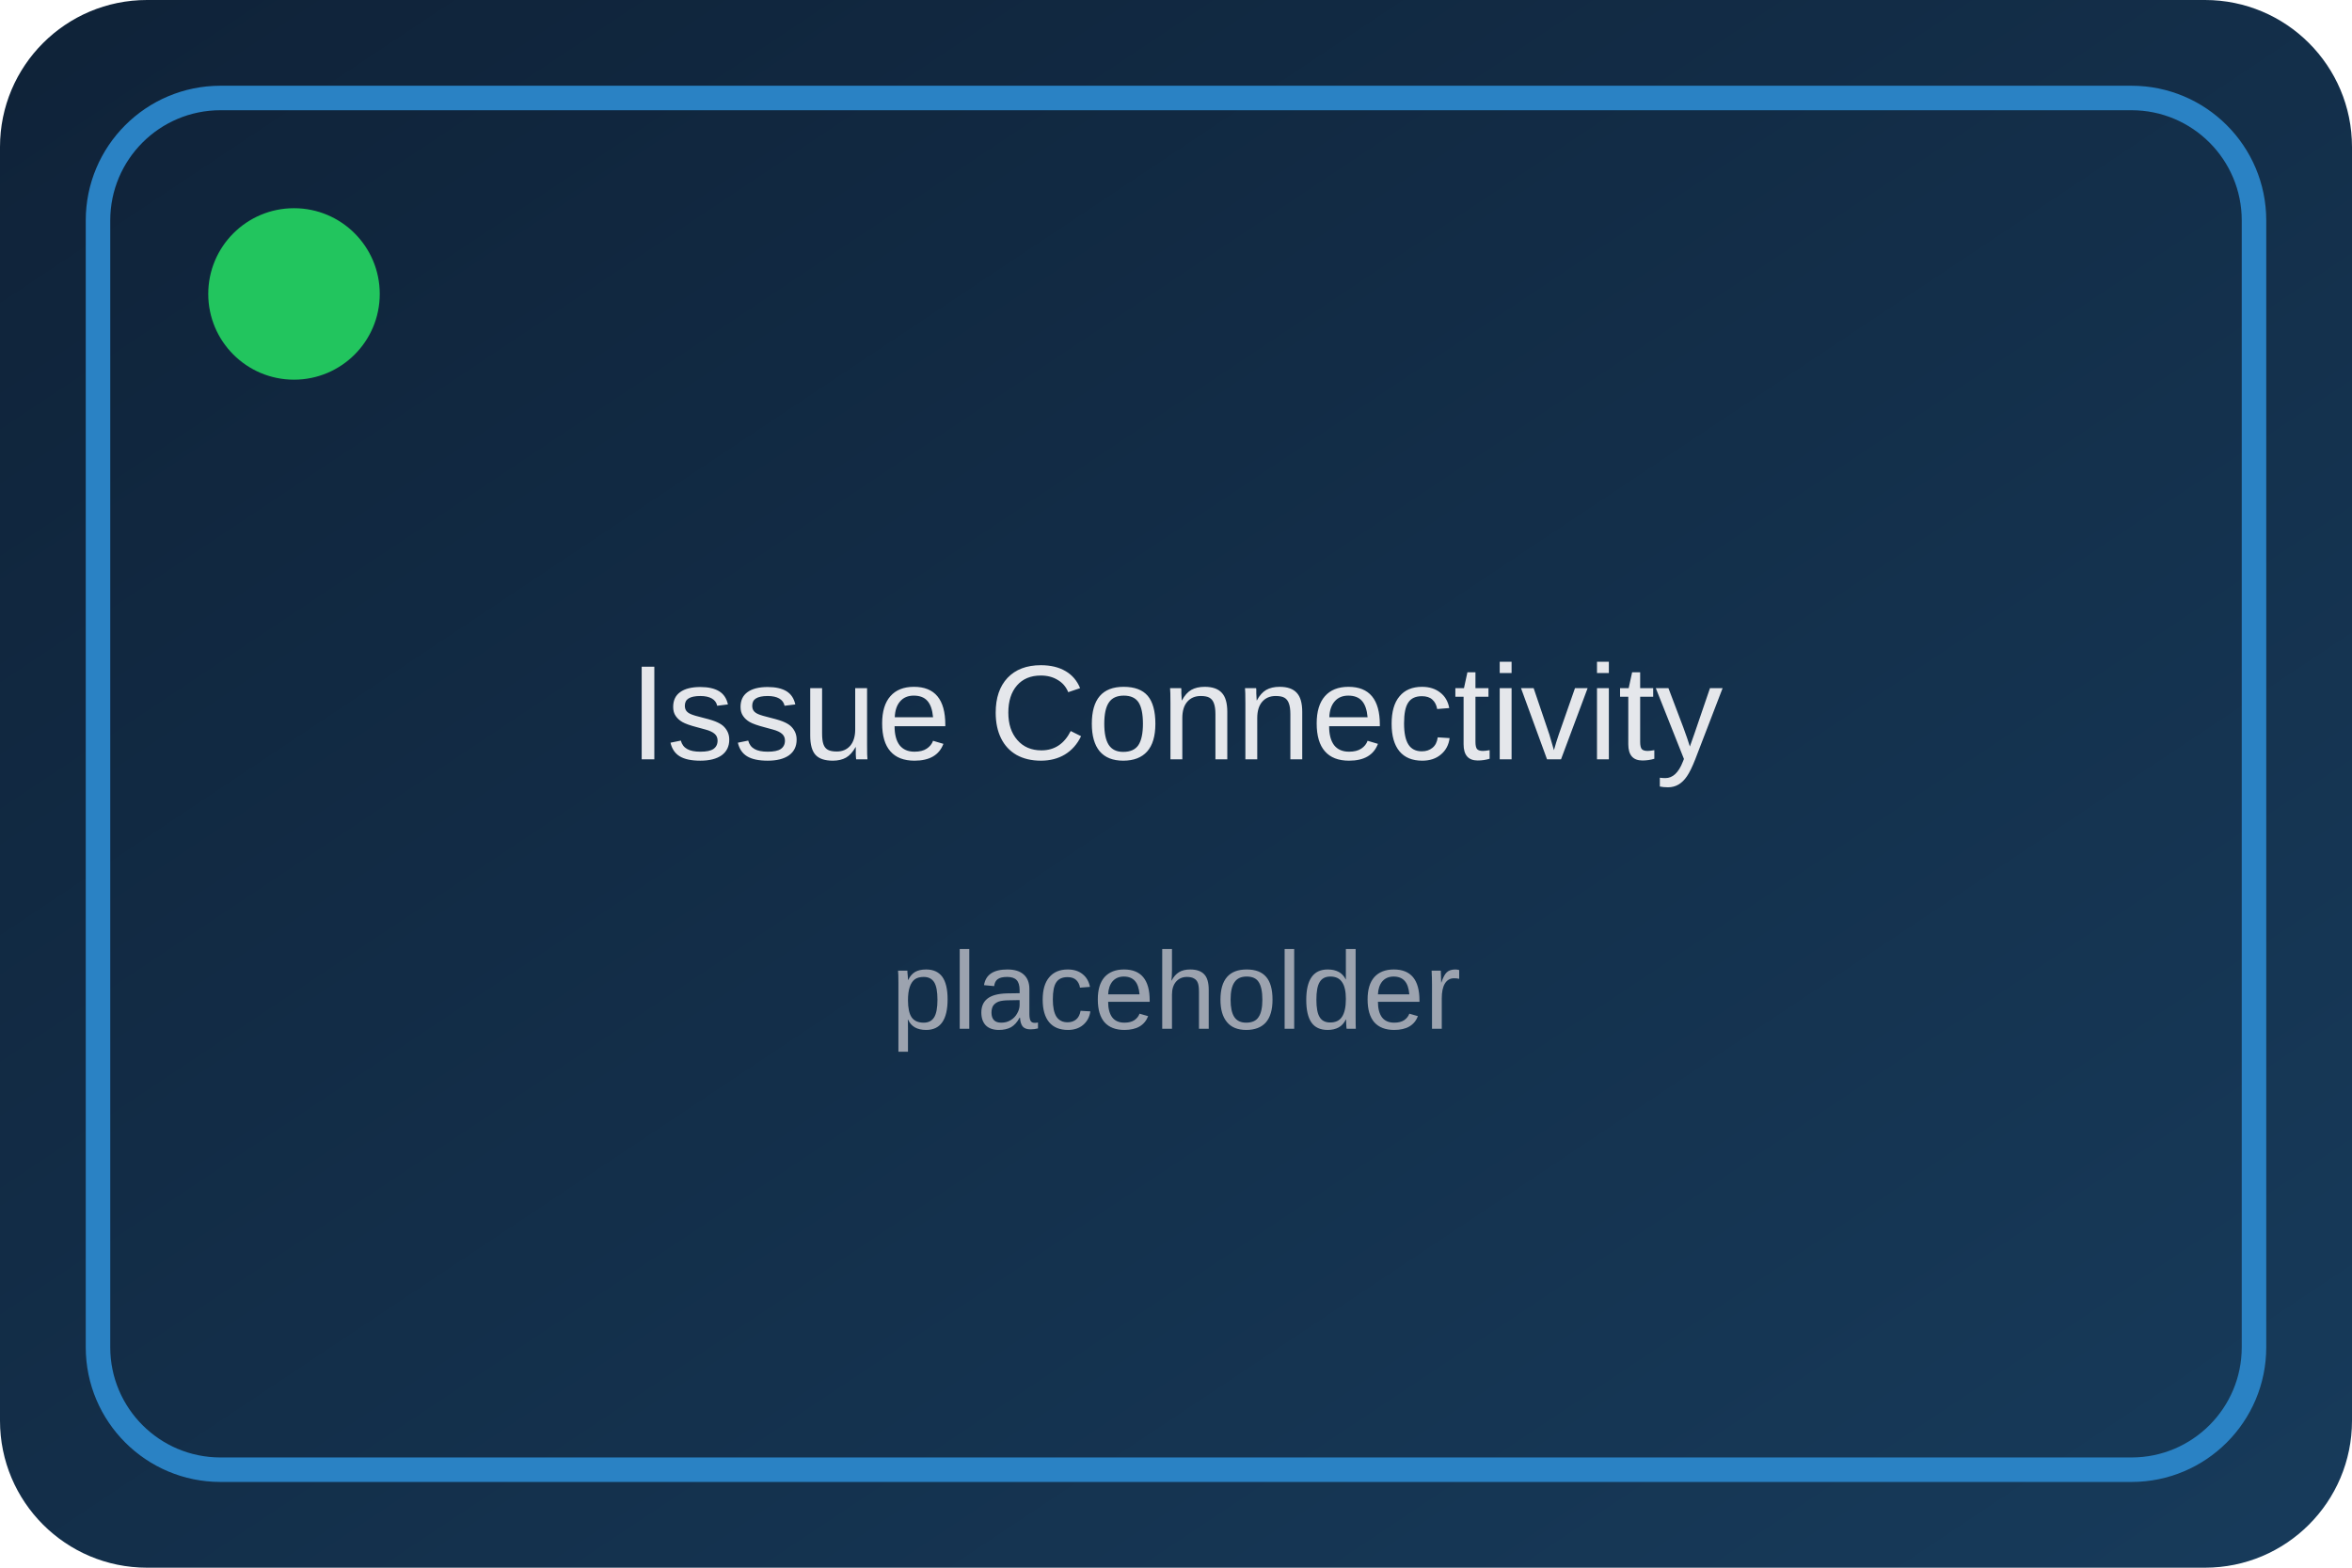
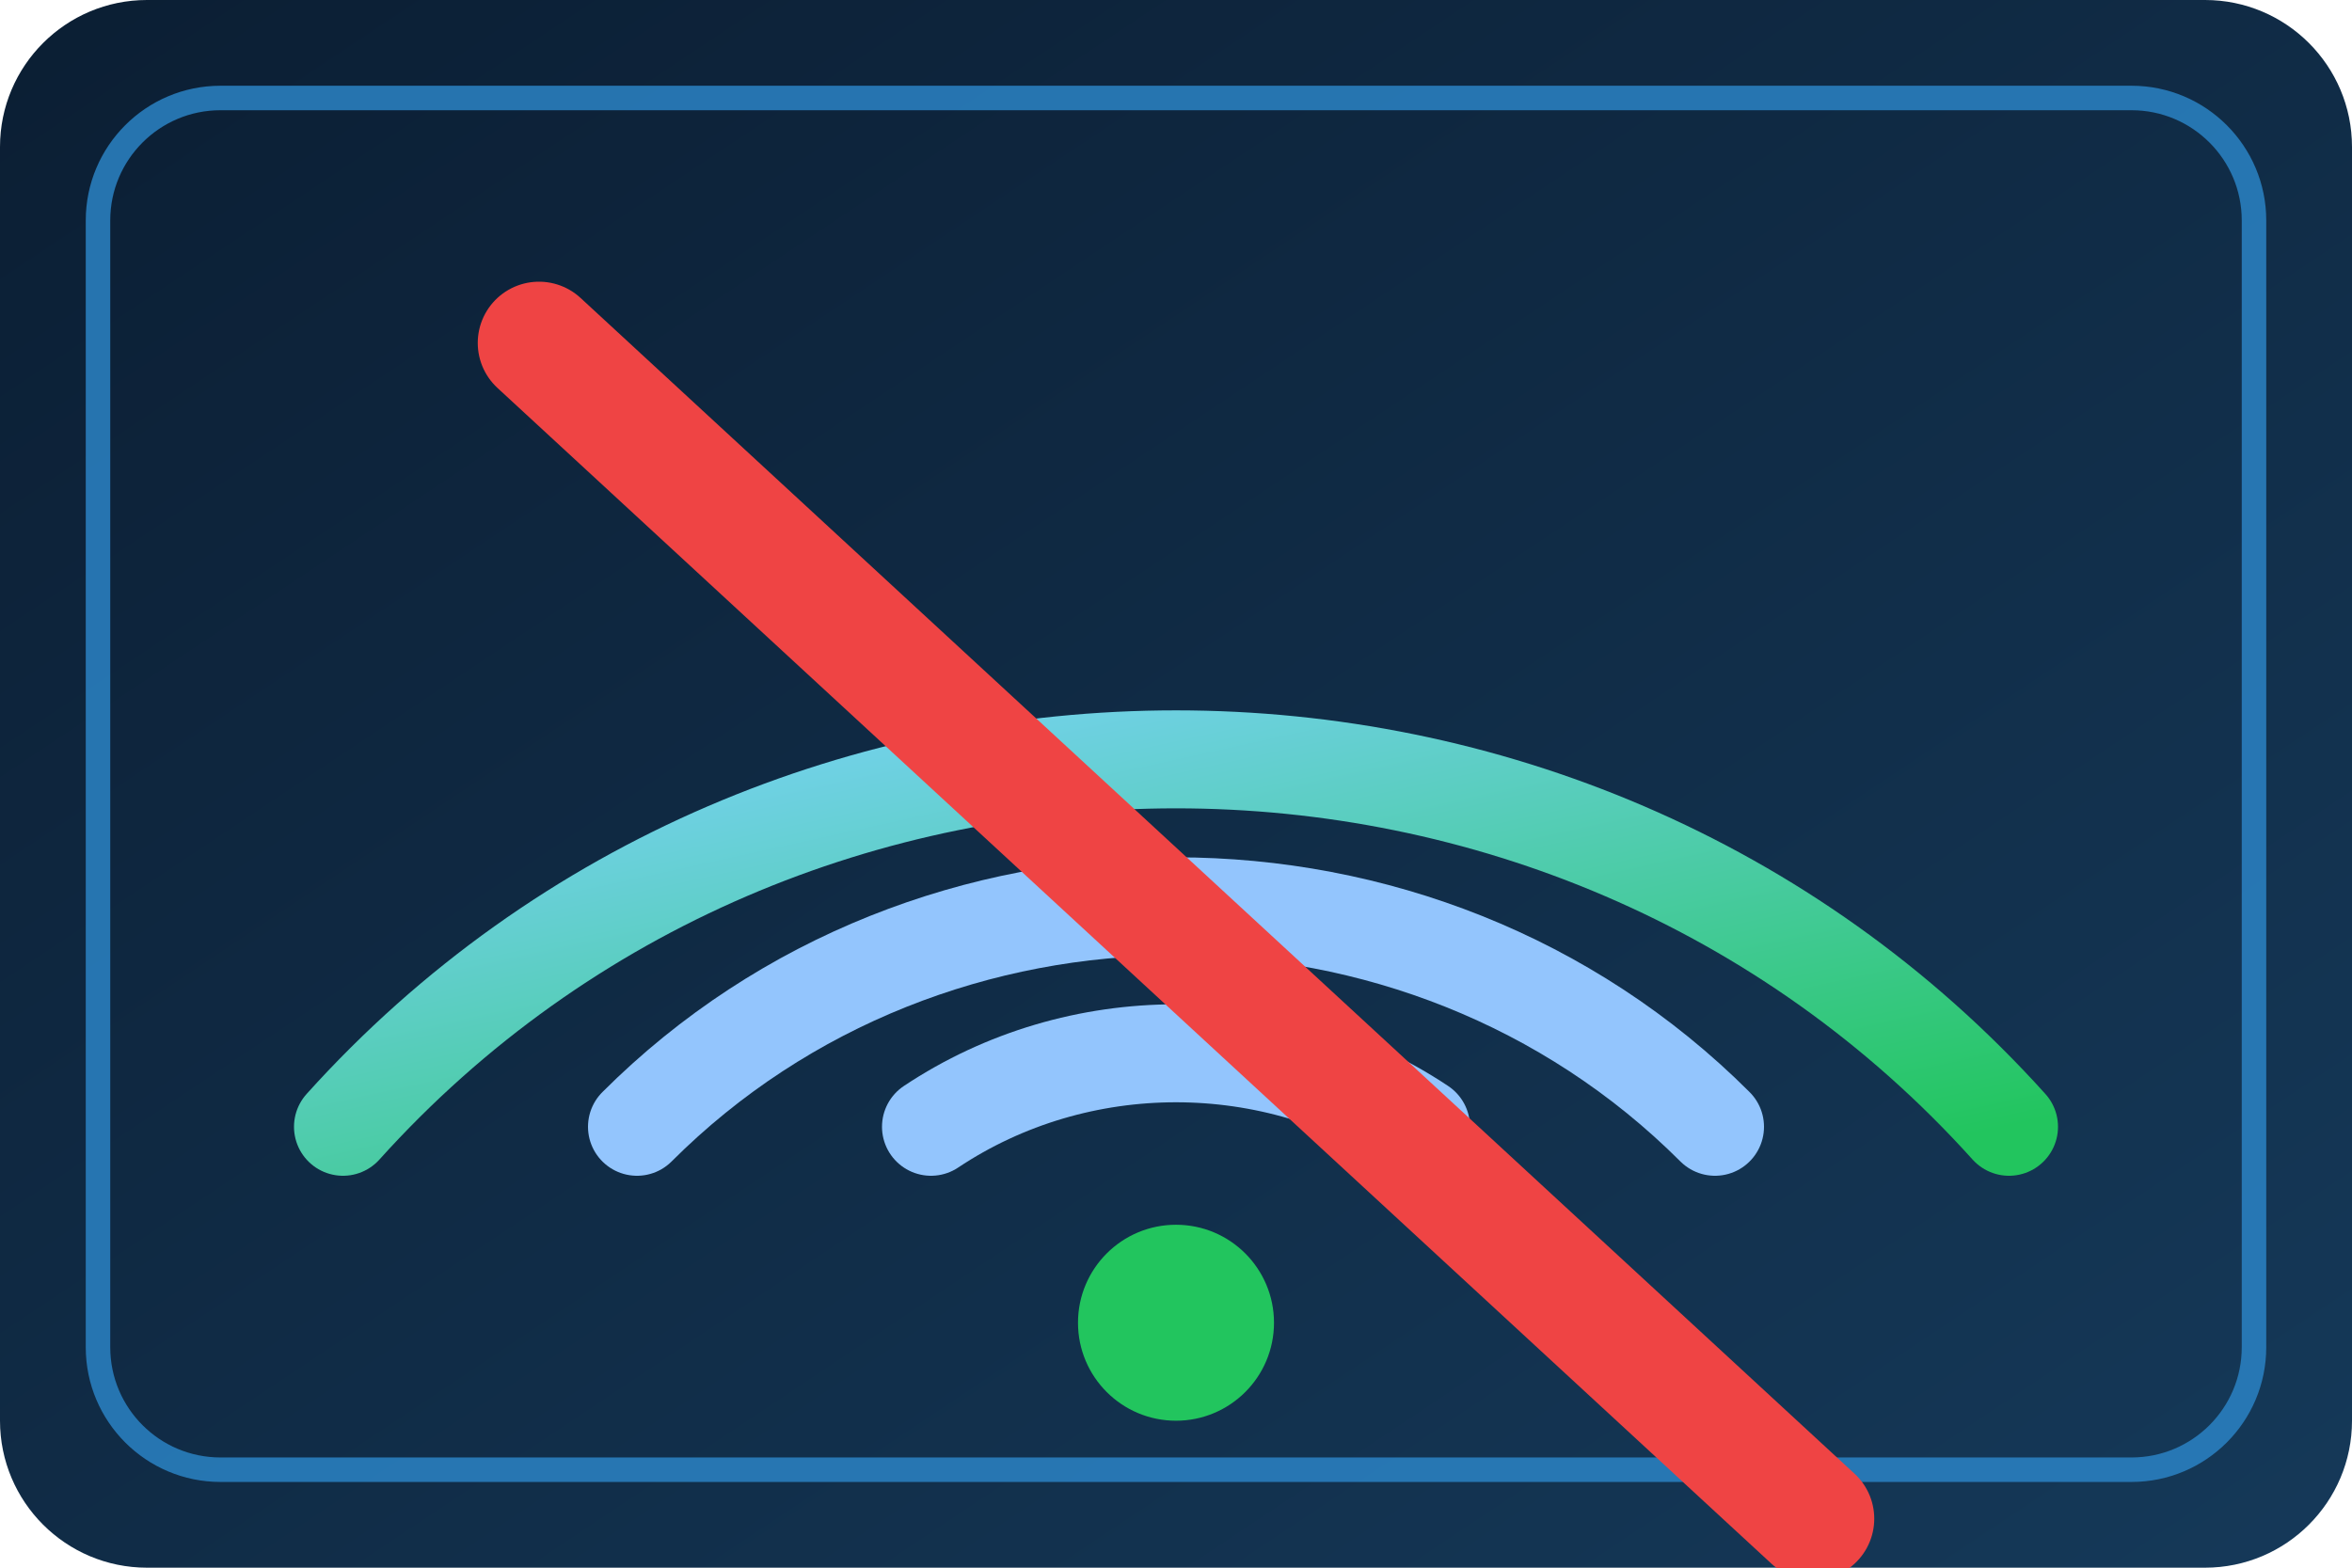
- <svg xmlns="http://www.w3.org/2000/svg" width="192" height="128" viewBox="0 0 192 128" role="img" aria-label="Issue Connectivity placeholder">
+ <svg xmlns="http://www.w3.org/2000/svg" width="192" height="128" viewBox="0 0 192 128" role="img" aria-label="Connectivity issue icon">
  <defs>
-     <linearGradient id="g" x1="0" y1="0" x2="1" y2="1">
-       <stop offset="0%" stop-color="#0f2238" />
-       <stop offset="100%" stop-color="#173b5b" />
+     <linearGradient id="bg" x1="0" y1="0" x2="1" y2="1">
+       <stop offset="0%" stop-color="#0b1e33" />
+       <stop offset="100%" stop-color="#153959" />
+     </linearGradient>
+     <linearGradient id="accent" x1="0" y1="0" x2="1" y2="1">
+       <stop offset="0%" stop-color="#7dd3fc" />
+       <stop offset="100%" stop-color="#22c55e" />
    </linearGradient>
  </defs>
-   <rect width="192" height="128" rx="12" fill="url(#g)" />
-   <rect x="8" y="8" width="176" height="112" rx="10" fill="none" stroke="#2a82c4" stroke-width="2" />
-   <circle cx="24" cy="24" r="7" fill="#22c55e" />
-   <text x="96" y="62" fill="#e5e7eb" font-size="11" text-anchor="middle" font-family="Segoe UI, Arial, sans-serif">Issue Connectivity</text>
-   <text x="96" y="84" fill="#9ca3af" font-size="9" text-anchor="middle" font-family="Segoe UI, Arial, sans-serif">placeholder</text>
+   <rect width="192" height="128" rx="12" fill="url(#bg)" />
+   <rect x="8" y="8" width="176" height="112" rx="10" fill="none" stroke="#2a82c4" stroke-width="2" opacity="0.85" />
+   <g fill="none" stroke-linecap="round" stroke-linejoin="round" transform="translate(96 64) scale(2) translate(-96 -64)">
+     <path d="M62 78 C80 58 112 58 130 78" stroke="url(#accent)" stroke-width="4" />
+     <path d="M74 78 C86 66 106 66 118 78" stroke="#93c5fd" stroke-width="4" />
+     <path d="M86 78 C92 74 100 74 106 78" stroke="#93c5fd" stroke-width="4" />
+     <circle cx="96" cy="86" r="4" fill="#22c55e" stroke="none" />
+     <path d="M70 46 L122 94" stroke="#ef4444" stroke-width="5" />
+   </g>
</svg>
